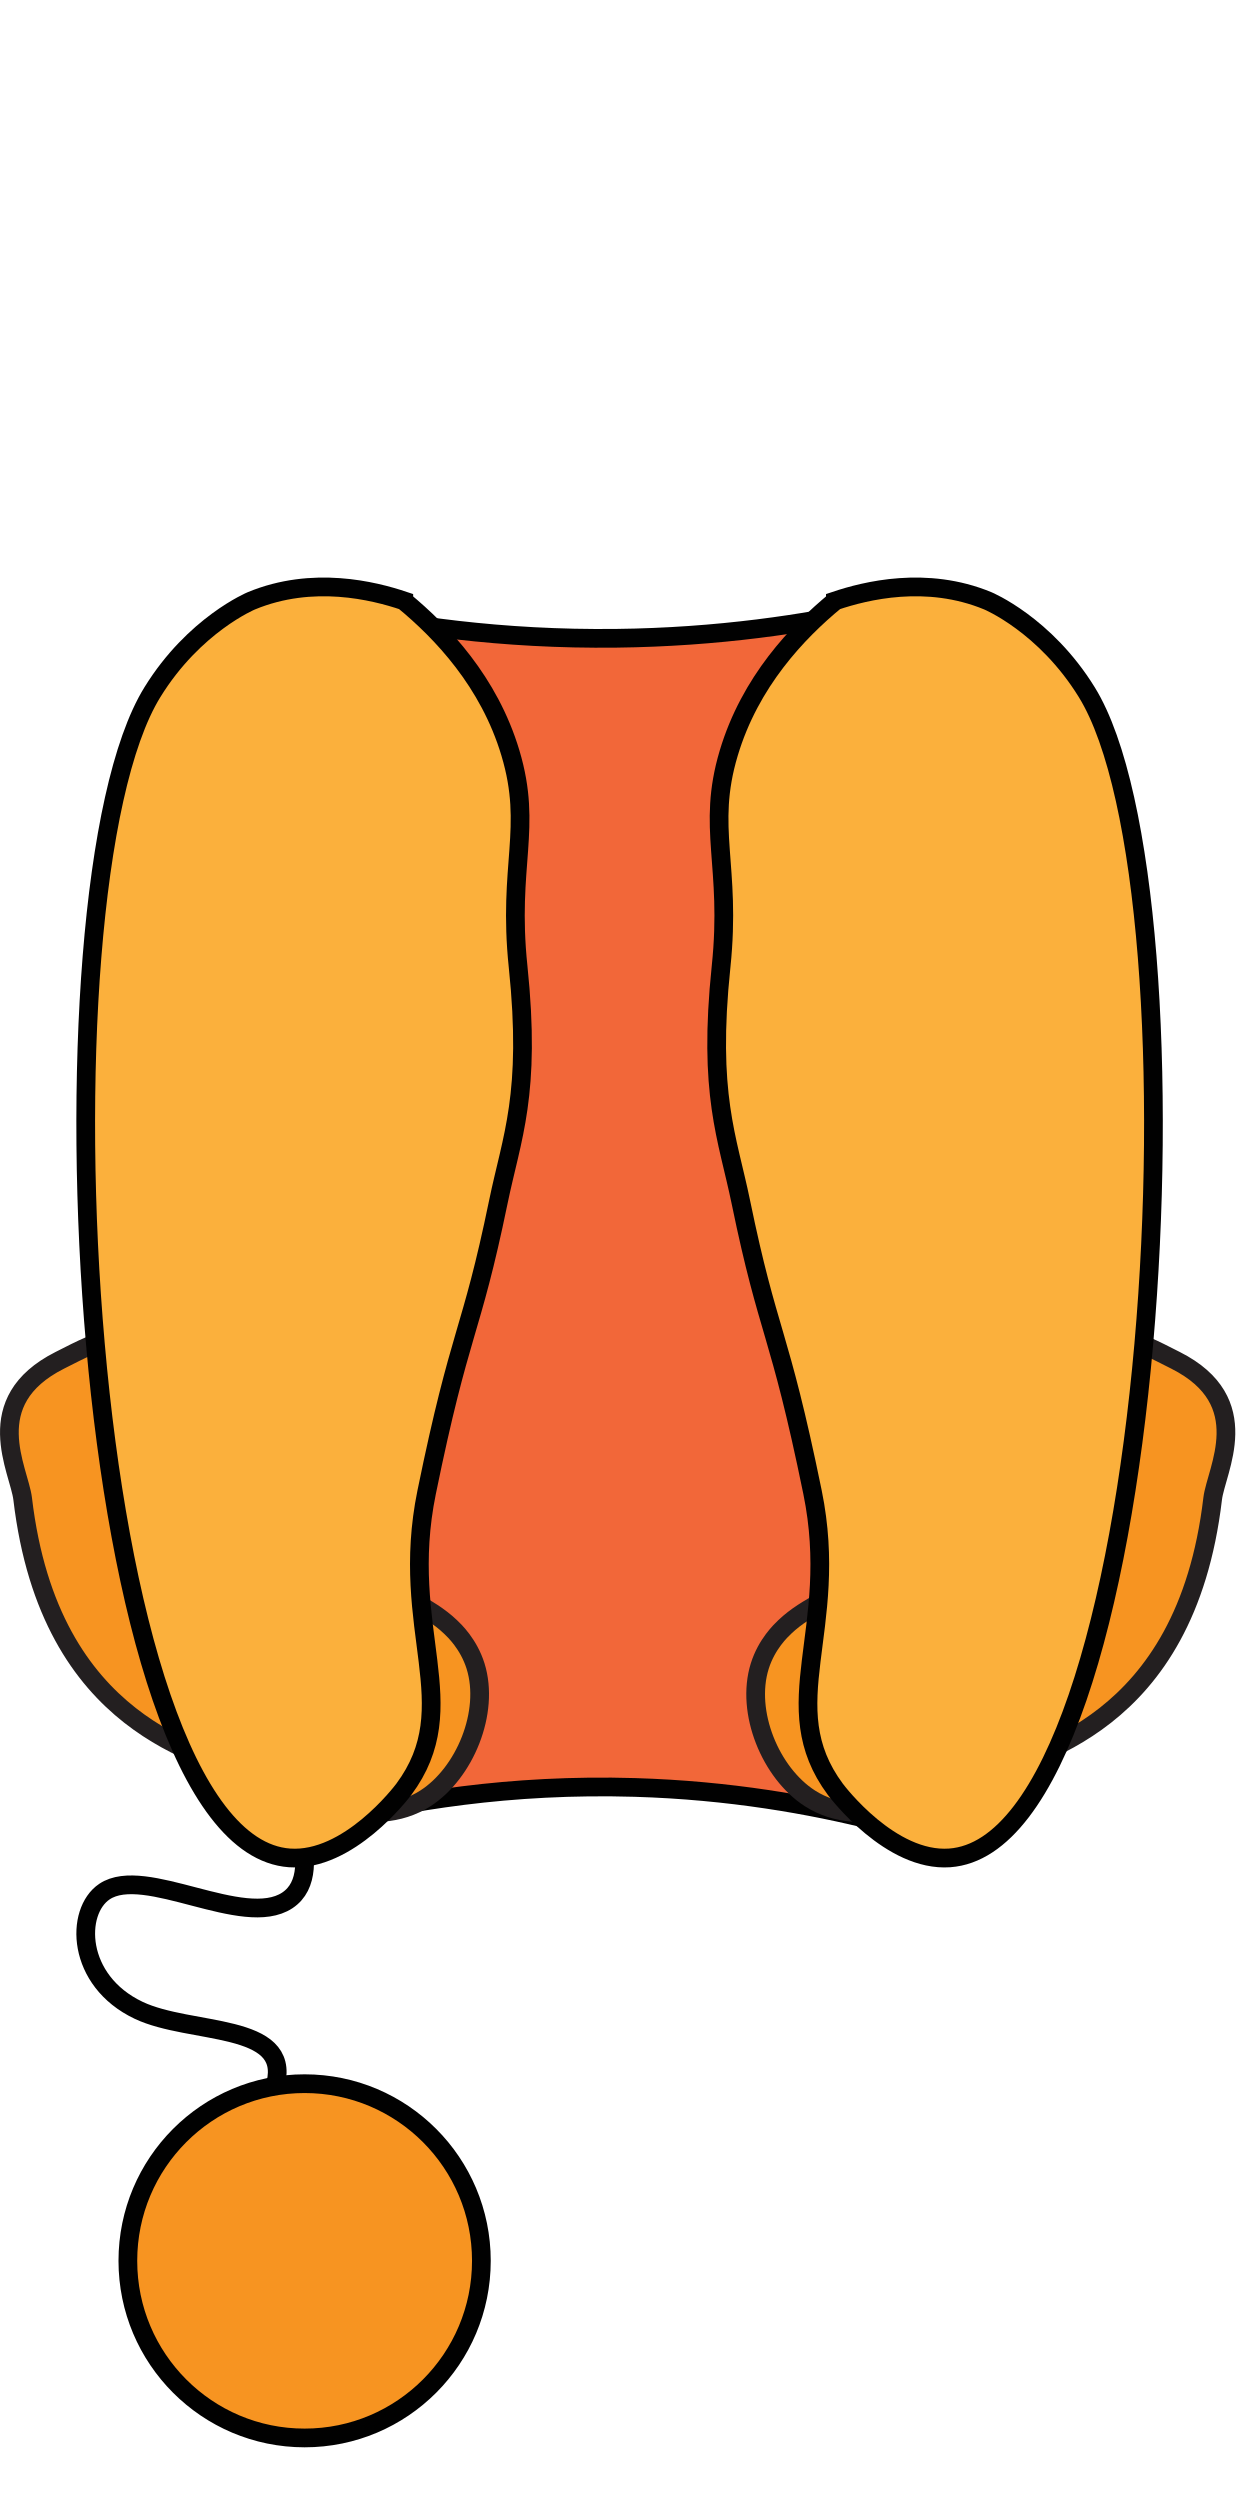
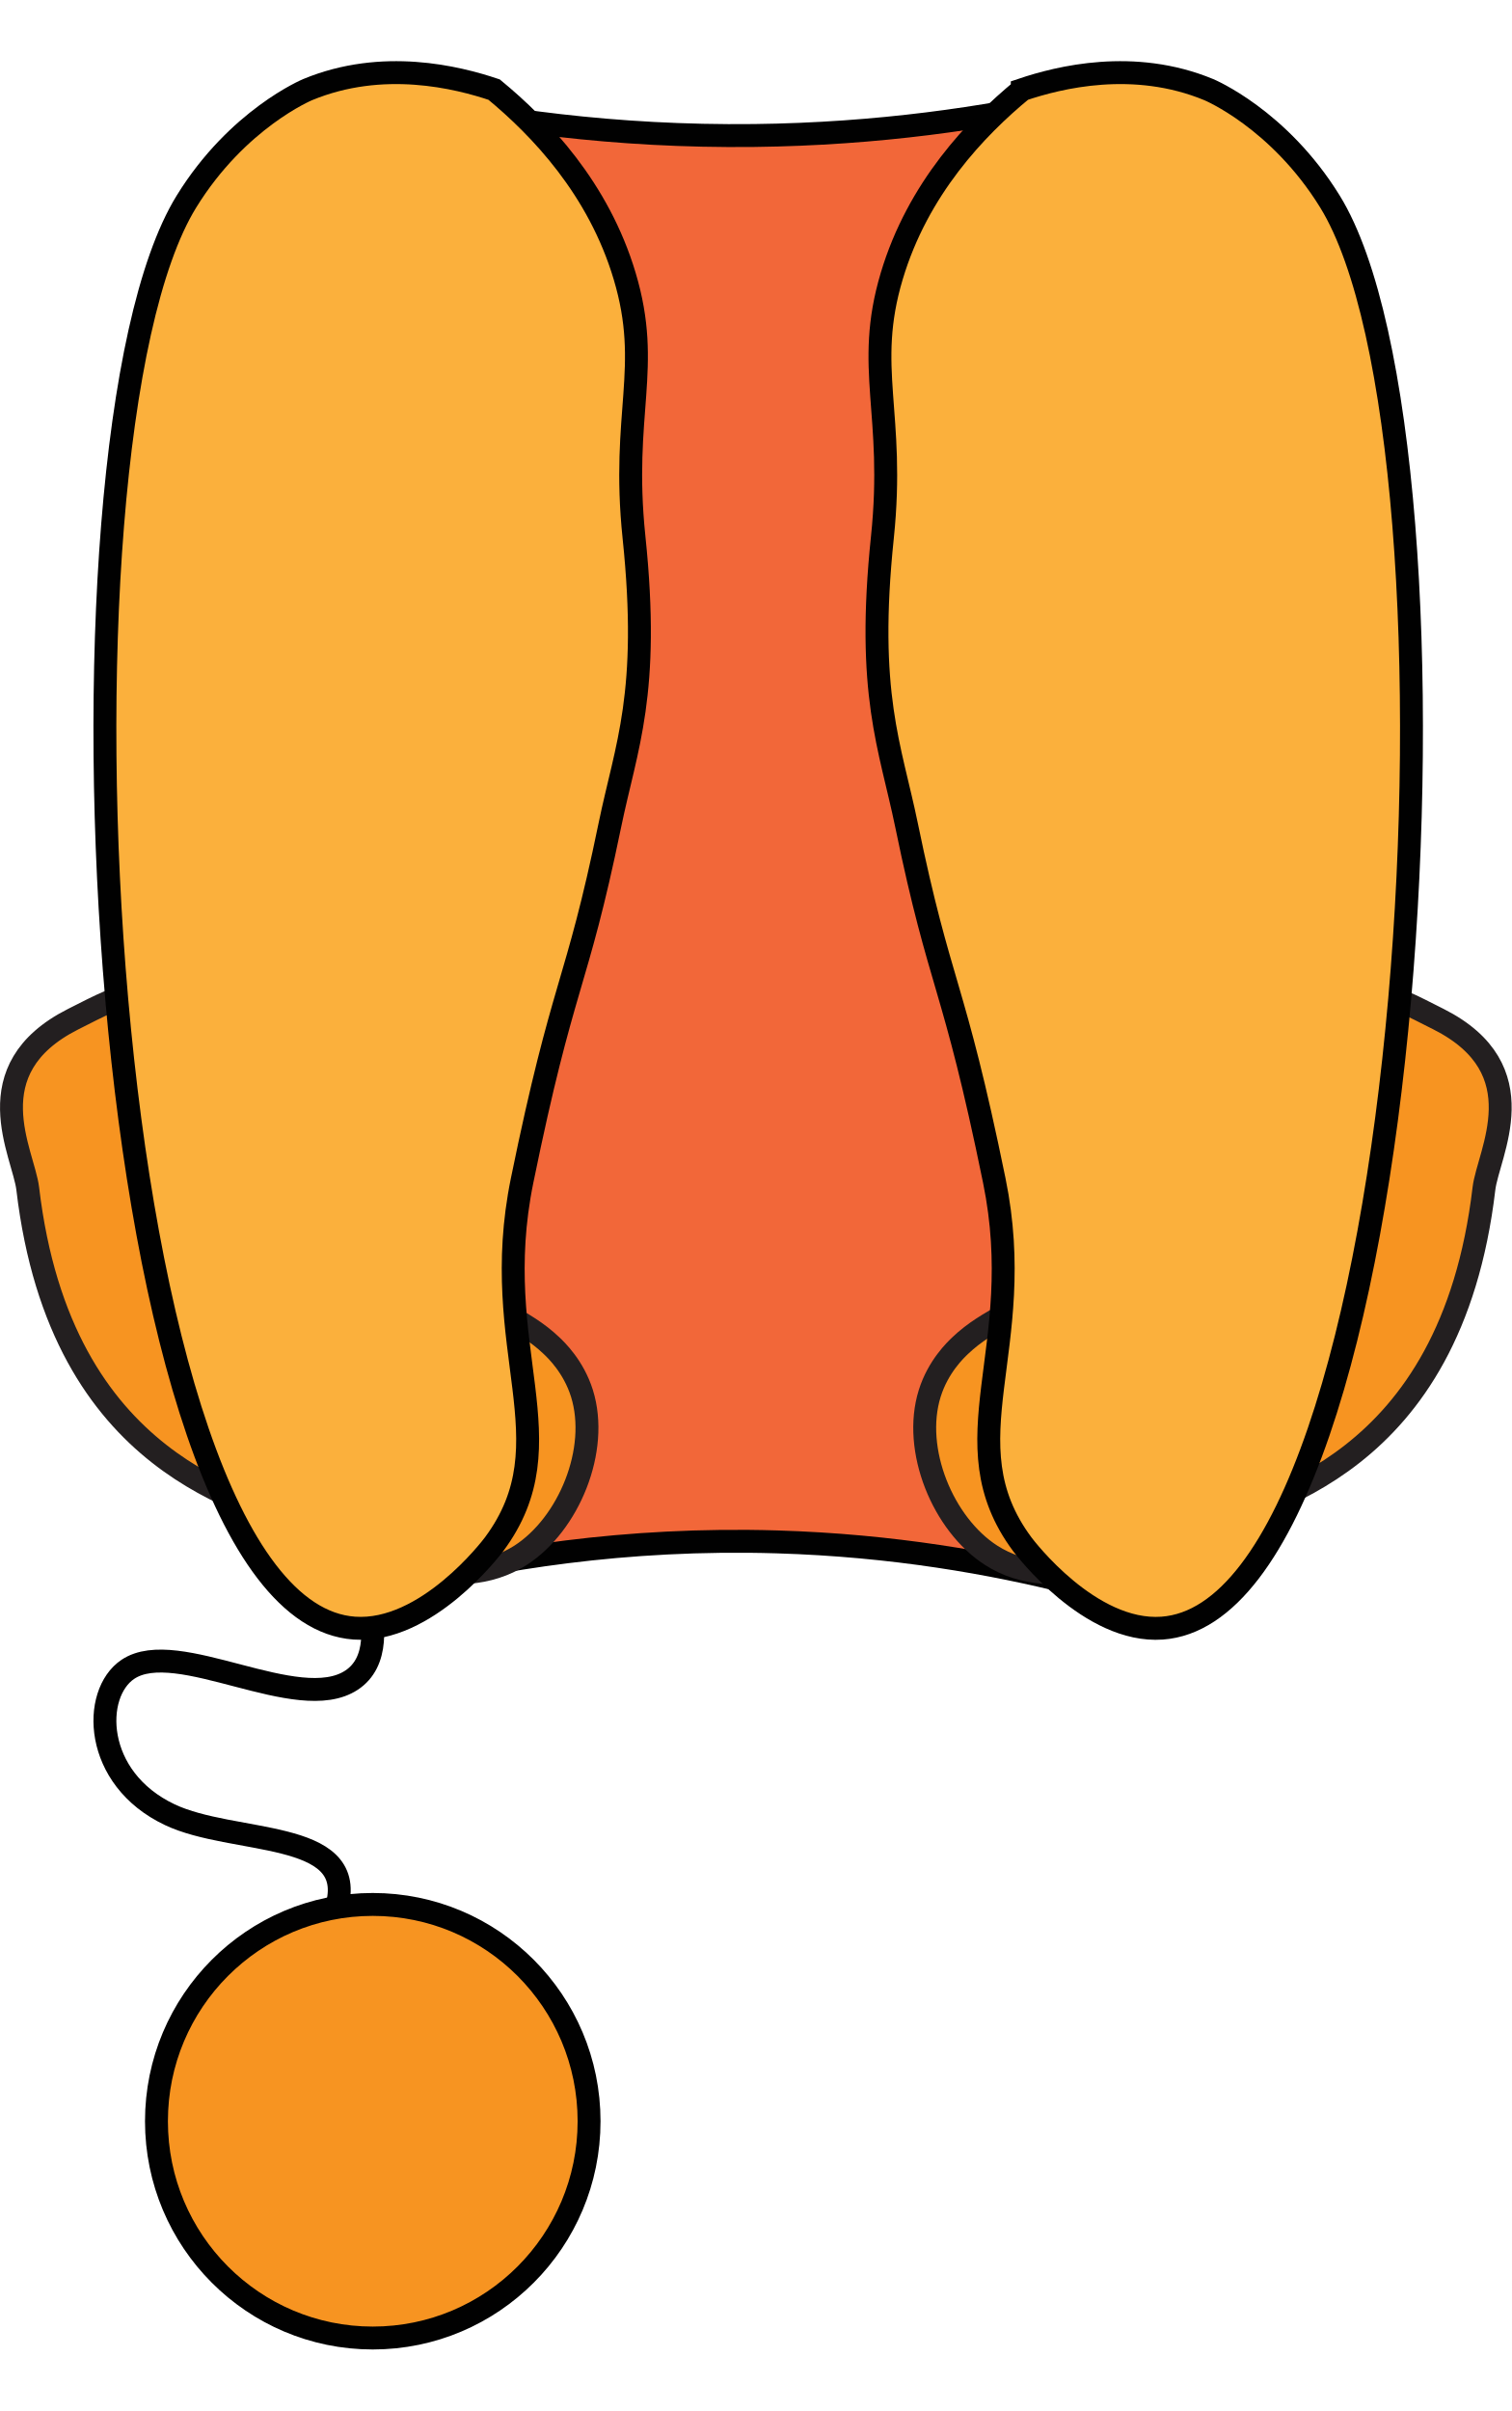
- <svg xmlns="http://www.w3.org/2000/svg" id="b" data-name="Layer 2" width="660" height="1335.69" viewBox="0 0 660 1335.69">
+ <svg xmlns="http://www.w3.org/2000/svg" id="b" data-name="Layer 2" width="660" height="1052.52" viewBox="0 0 660 1052.52">
  <defs>
    <style>
      .d {
        fill: #f26739;
      }

      .d, .e, .f, .g, .h {
        stroke-miterlimit: 10;
        stroke-width: 10px;
      }

      .d, .e, .f, .h {
        stroke: #010101;
      }

      .e, .i {
        fill: none;
      }

      .f {
        fill: #fbb03c;
      }

      .g {
        stroke: #231f20;
      }

      .g, .h {
        fill: #f79421;
      }
    </style>
  </defs>
  <g id="c" data-name="Layer 1">
    <g>
-       <rect class="i" x="5" width="650" height="1335.69" />
      <g>
-         <path class="h" d="M257.19,1207.9c0,52.27-42.28,94.64-94.44,94.64s-94.44-42.37-94.44-94.64,42.28-94.64,94.44-94.64,94.44,42.37,94.44,94.64Z" />
-         <path class="e" d="M147.29,1113.26c8.14-32.91-45.44-26.06-73.15-39.17-33.58-15.89-34.05-52.9-18.32-63.46,21.55-14.46,74.26,20.2,97.69,4.7,11.72-7.76,10.5-24.35,6.11-39.96" />
+         <path class="h" d="M257.19,926.02c0,52.27-42.28,94.64-94.44,94.64s-94.44-42.37-94.44-94.64,42.28-94.64,94.44-94.64,94.44,42.37,94.44,94.64Z" />
+         <path class="e" d="M147.29,831.38c8.14-32.91-45.44-26.06-73.15-39.17-33.58-15.89-34.05-52.9-18.32-63.46,21.55-14.46,74.26,20.2,97.69,4.7,11.72-7.76,10.5-24.35,6.11-39.96" />
        <g>
-           <path class="d" d="M467.96,972.99c-34.56-8.74-78.15-16.49-128.76-18-66.82-1.99-123.12,7.58-164.4,18V325.02c40.64,9,93.18,16.72,154.5,16,54.26-.63,101.21-7.71,138.66-16v647.96Z" />
-           <path class="g" d="M90.07,730.57c92.81,123.93,125.99,115.14,150.69,138.71,1.94,1.85,9.62,9.06,13.32,20.87,7.72,24.69-5.84,57.18-26.76,70.65-28.14,18.12-67.13.23-93.04-12.08-24.54-11.66-107.66-25.04-122.17-147.95-1.82-15.4-23.69-52.01,19.8-73.97,23.24-11.74,36.98-20.09,58.17,3.77Z" />
-           <path class="g" d="M569.93,730.57c-92.81,123.93-125.99,115.14-150.69,138.71-1.94,1.85-9.62,9.06-13.32,20.87-7.72,24.69,5.84,57.18,26.76,70.65,28.14,18.12,67.13.23,93.04-12.08,24.54-11.66,107.66-25.04,122.17-147.95,1.82-15.4,23.69-52.01-19.8-73.97-23.24-11.74-36.98-20.09-58.17,3.77Z" />
-           <path class="f" d="M446.32,320.99c16.03-5.39,48.63-13.57,81.41,0,0,0,30.6,12.66,52.92,48.85,65.95,106.92,39.61,614.68-73.27,622.79-31.49,2.26-59.89-35.06-61.06-36.63-33.35-44.91,2.92-84.81-12.21-158.75-18.05-88.2-23.45-83.01-38.3-155.07-7.13-34.59-17.68-57.37-10.55-125.8,5.65-54.23-7.95-73.7,4.07-113.97,11.42-38.26,36.84-64.77,56.99-81.41Z" />
-           <path class="f" d="M215.74,320.99c-16.03-5.39-48.63-13.57-81.41,0,0,0-30.6,12.66-52.92,48.85-65.95,106.92-39.61,614.68,73.27,622.79,31.49,2.26,59.89-35.06,61.06-36.63,33.35-44.91-2.92-84.81,12.21-158.75,18.05-88.2,23.45-83.01,38.3-155.07,7.13-34.59,17.68-57.37,10.55-125.8-5.65-54.23,7.95-73.7-4.07-113.97-11.42-38.26-36.84-64.77-56.99-81.41Z" />
+           <path class="d" d="M467.96,691.11c-34.56-8.74-78.15-16.49-128.76-18-66.82-1.99-123.12,7.58-164.4,18V43.15c40.64,9,93.18,16.72,154.5,16,54.26-.63,101.21-7.71,138.66-16v647.96Z" />
+           <path class="g" d="M90.07,448.7c92.81,123.93,125.99,115.14,150.69,138.71,1.94,1.85,9.62,9.06,13.32,20.87,7.72,24.69-5.84,57.18-26.76,70.65-28.14,18.12-67.13.23-93.04-12.08-24.54-11.66-107.66-25.04-122.17-147.95-1.82-15.4-23.69-52.01,19.8-73.97,23.24-11.74,36.98-20.09,58.17,3.77Z" />
+           <path class="g" d="M569.93,448.7c-92.81,123.93-125.99,115.14-150.69,138.71-1.94,1.85-9.62,9.06-13.32,20.87-7.72,24.69,5.84,57.18,26.76,70.65,28.14,18.12,67.13.23,93.04-12.08,24.54-11.66,107.66-25.04,122.17-147.95,1.82-15.4,23.69-52.01-19.8-73.97-23.24-11.74-36.98-20.09-58.17,3.77Z" />
+           <path class="f" d="M446.32,39.12c16.03-5.39,48.63-13.57,81.41,0,0,0,30.6,12.66,52.92,48.85,65.95,106.92,39.61,614.68-73.27,622.79-31.49,2.26-59.89-35.06-61.06-36.63-33.35-44.91,2.92-84.81-12.21-158.75-18.05-88.2-23.45-83.01-38.3-155.07-7.13-34.59-17.68-57.37-10.55-125.8,5.65-54.23-7.95-73.7,4.07-113.97,11.42-38.26,36.84-64.77,56.99-81.41Z" />
+           <path class="f" d="M215.74,39.12c-16.03-5.39-48.63-13.57-81.41,0,0,0-30.6,12.66-52.92,48.85C15.46,194.88,41.8,702.64,154.68,710.75c31.49,2.26,59.89-35.06,61.06-36.63,33.35-44.91-2.92-84.81,12.21-158.75,18.05-88.2,23.45-83.01,38.3-155.07,7.13-34.59,17.68-57.37,10.55-125.8-5.65-54.23,7.95-73.7-4.07-113.97-11.42-38.26-36.84-64.77-56.99-81.41Z" />
        </g>
      </g>
+       <rect class="i" x="5" width="650" height="1052.52" />
    </g>
  </g>
</svg>
